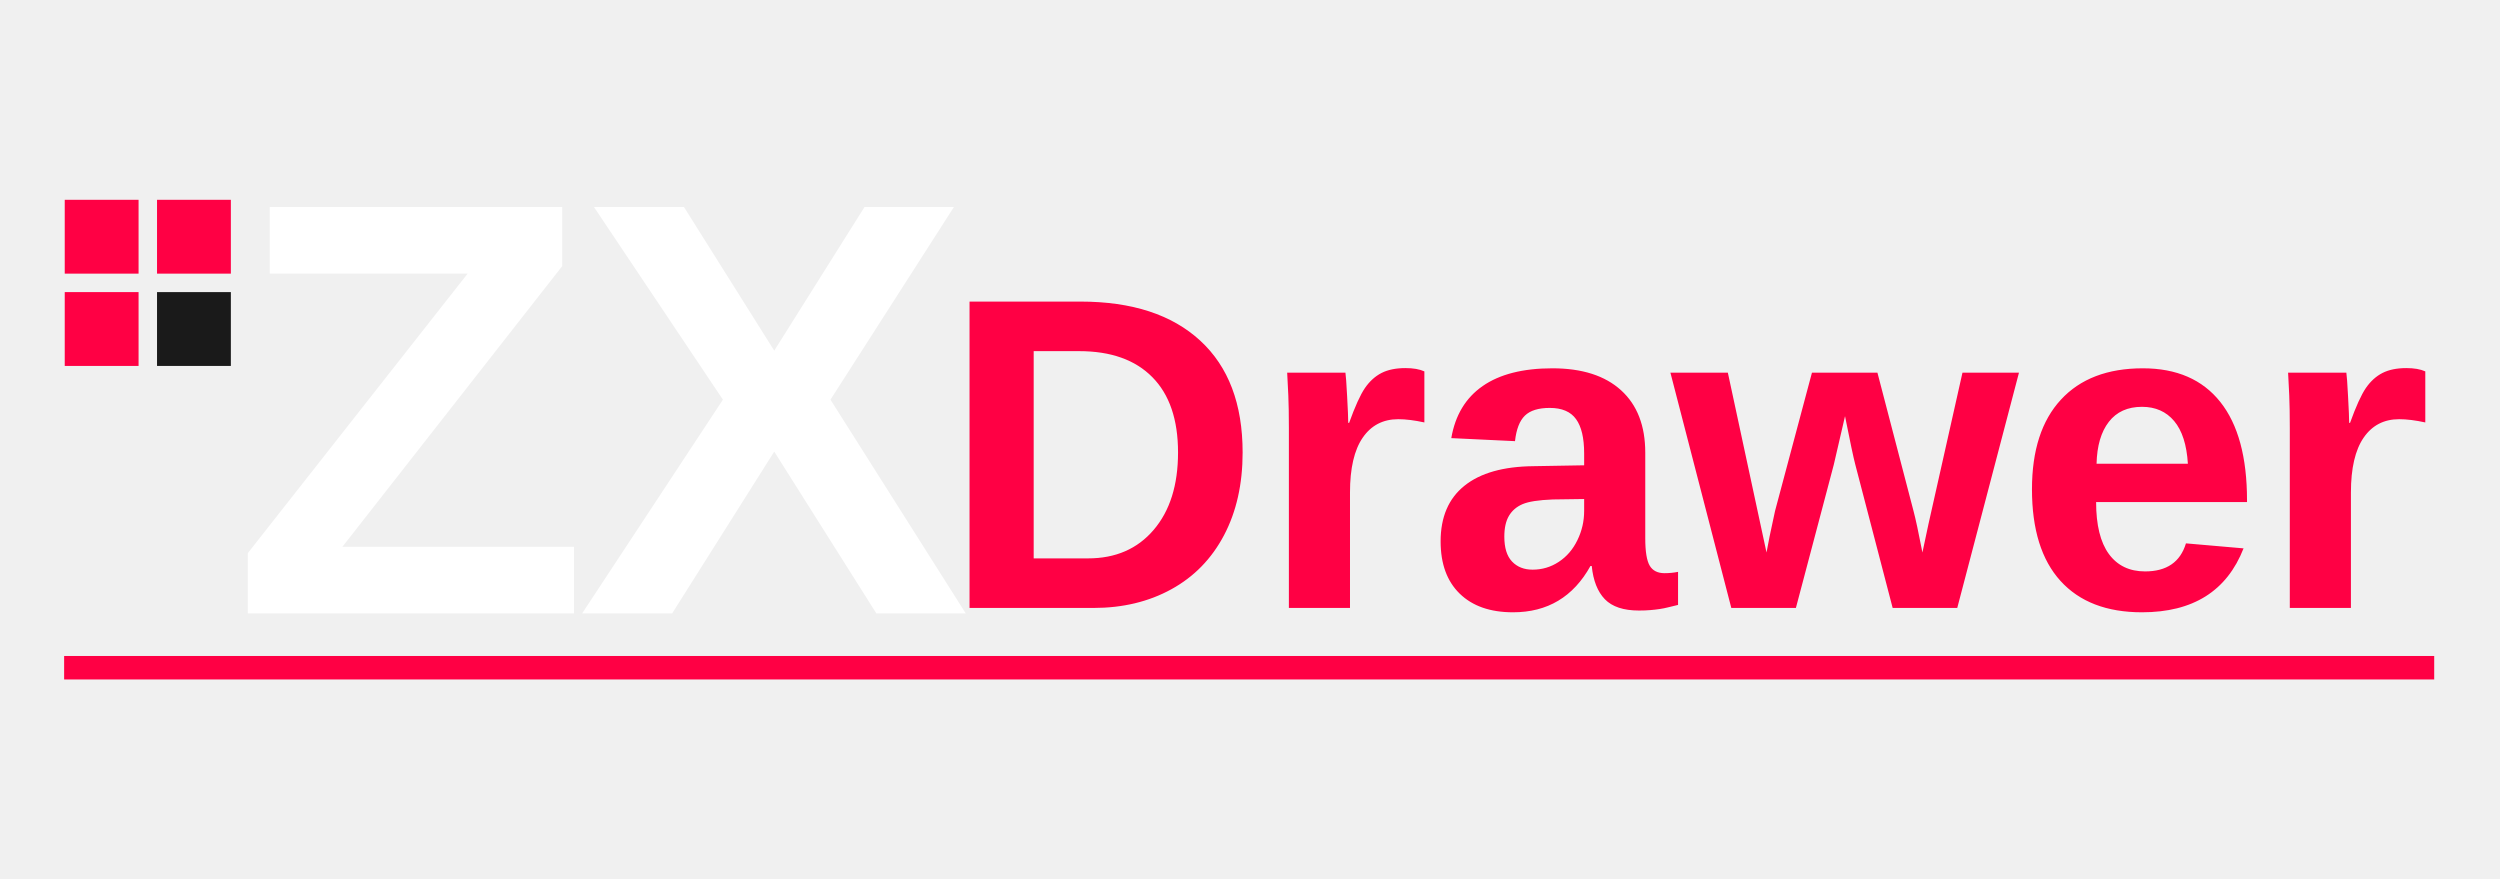
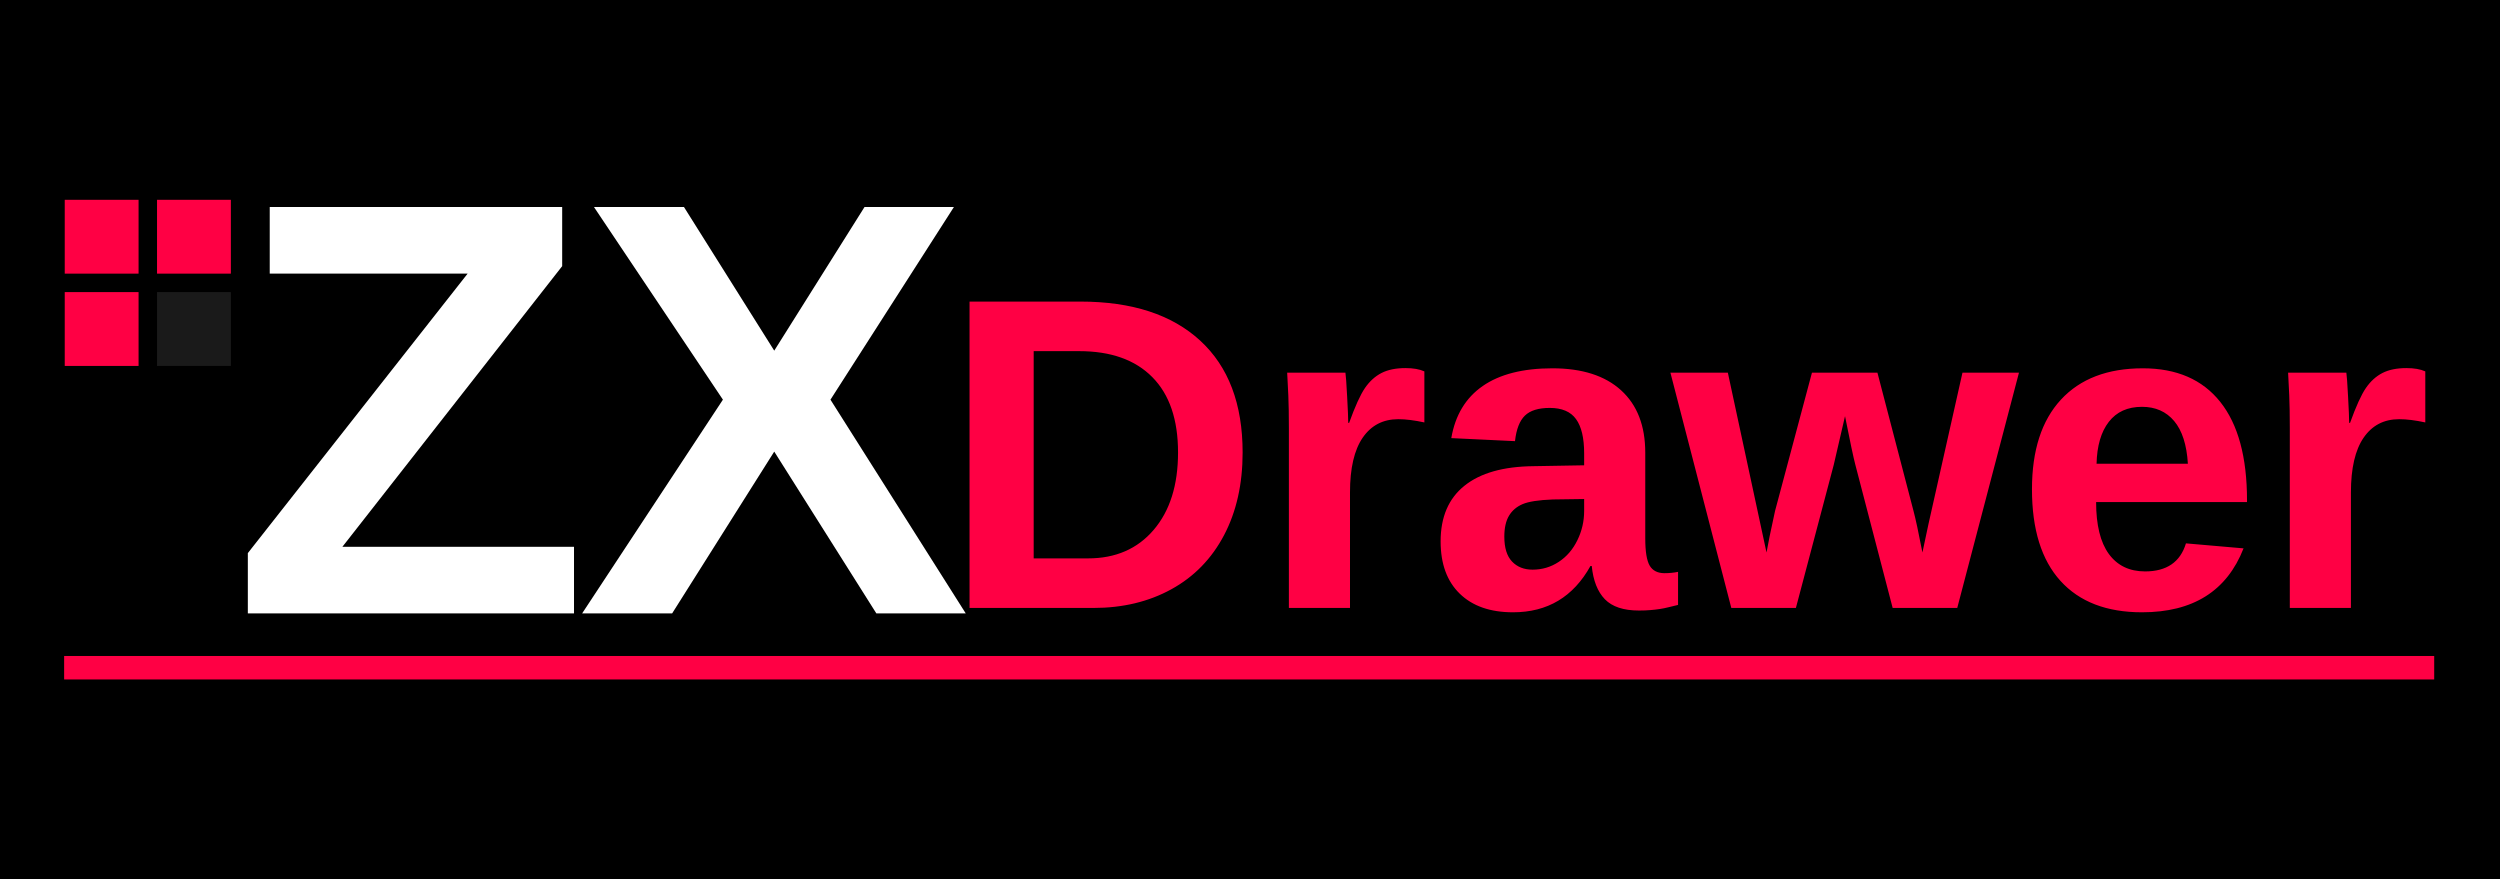
<svg xmlns="http://www.w3.org/2000/svg" viewBox="0 0 512 180" version="1.1" id="svg7" width="512" height="180">
  <defs id="defs7" />
-   <rect style="fill:#000000;stroke:#000000;stroke-width:2.267" id="rect8" width="581.028" height="205.666" x="-1.117" y="273.369" />
+   <rect style="fill:#000000;stroke:#000000;stroke-width:2.267" id="rect8" width="581.028" height="205.666" x="-42.39" y="-9.264" />
  <rect x="13.135" y="134.346" width="485.39" height="4.809" fill="#ff0044" id="rect3" style="stroke-width:1.233" />
  <g id="g2" transform="matrix(0.7210701,0,0,0.7210701,41.89782,8.866139)">
    <text x="7.287" y="161.922" font-family="'Segoe UI', Arial, sans-serif" font-weight="800" font-size="167.767px" letter-spacing="-4" fill="#ffffff" id="text3" style="stroke-width:1.311">ZX</text>
    <text x="208.795" y="160.378" font-family="'Segoe UI', Arial, sans-serif" font-weight="800" font-size="126.479px" letter-spacing="-1" fill="#ff0044" id="text4" style="stroke-width:1.86">Drawer</text>
    <g id="g7" transform="matrix(1.310675,0,0,1.310675,-314.9603,20.86072)">
      <rect x="210" y="18" width="16" height="16" fill="#ff0044" id="rect4" />
      <rect x="230" y="18" width="16" height="16" fill="#ff0044" id="rect5" />
      <rect x="210" y="38" width="16" height="16" fill="#ff0044" id="rect6" />
      <rect x="230" y="38" width="16" height="16" fill="#1a1a1a" id="rect7" />
    </g>
  </g>
</svg>
